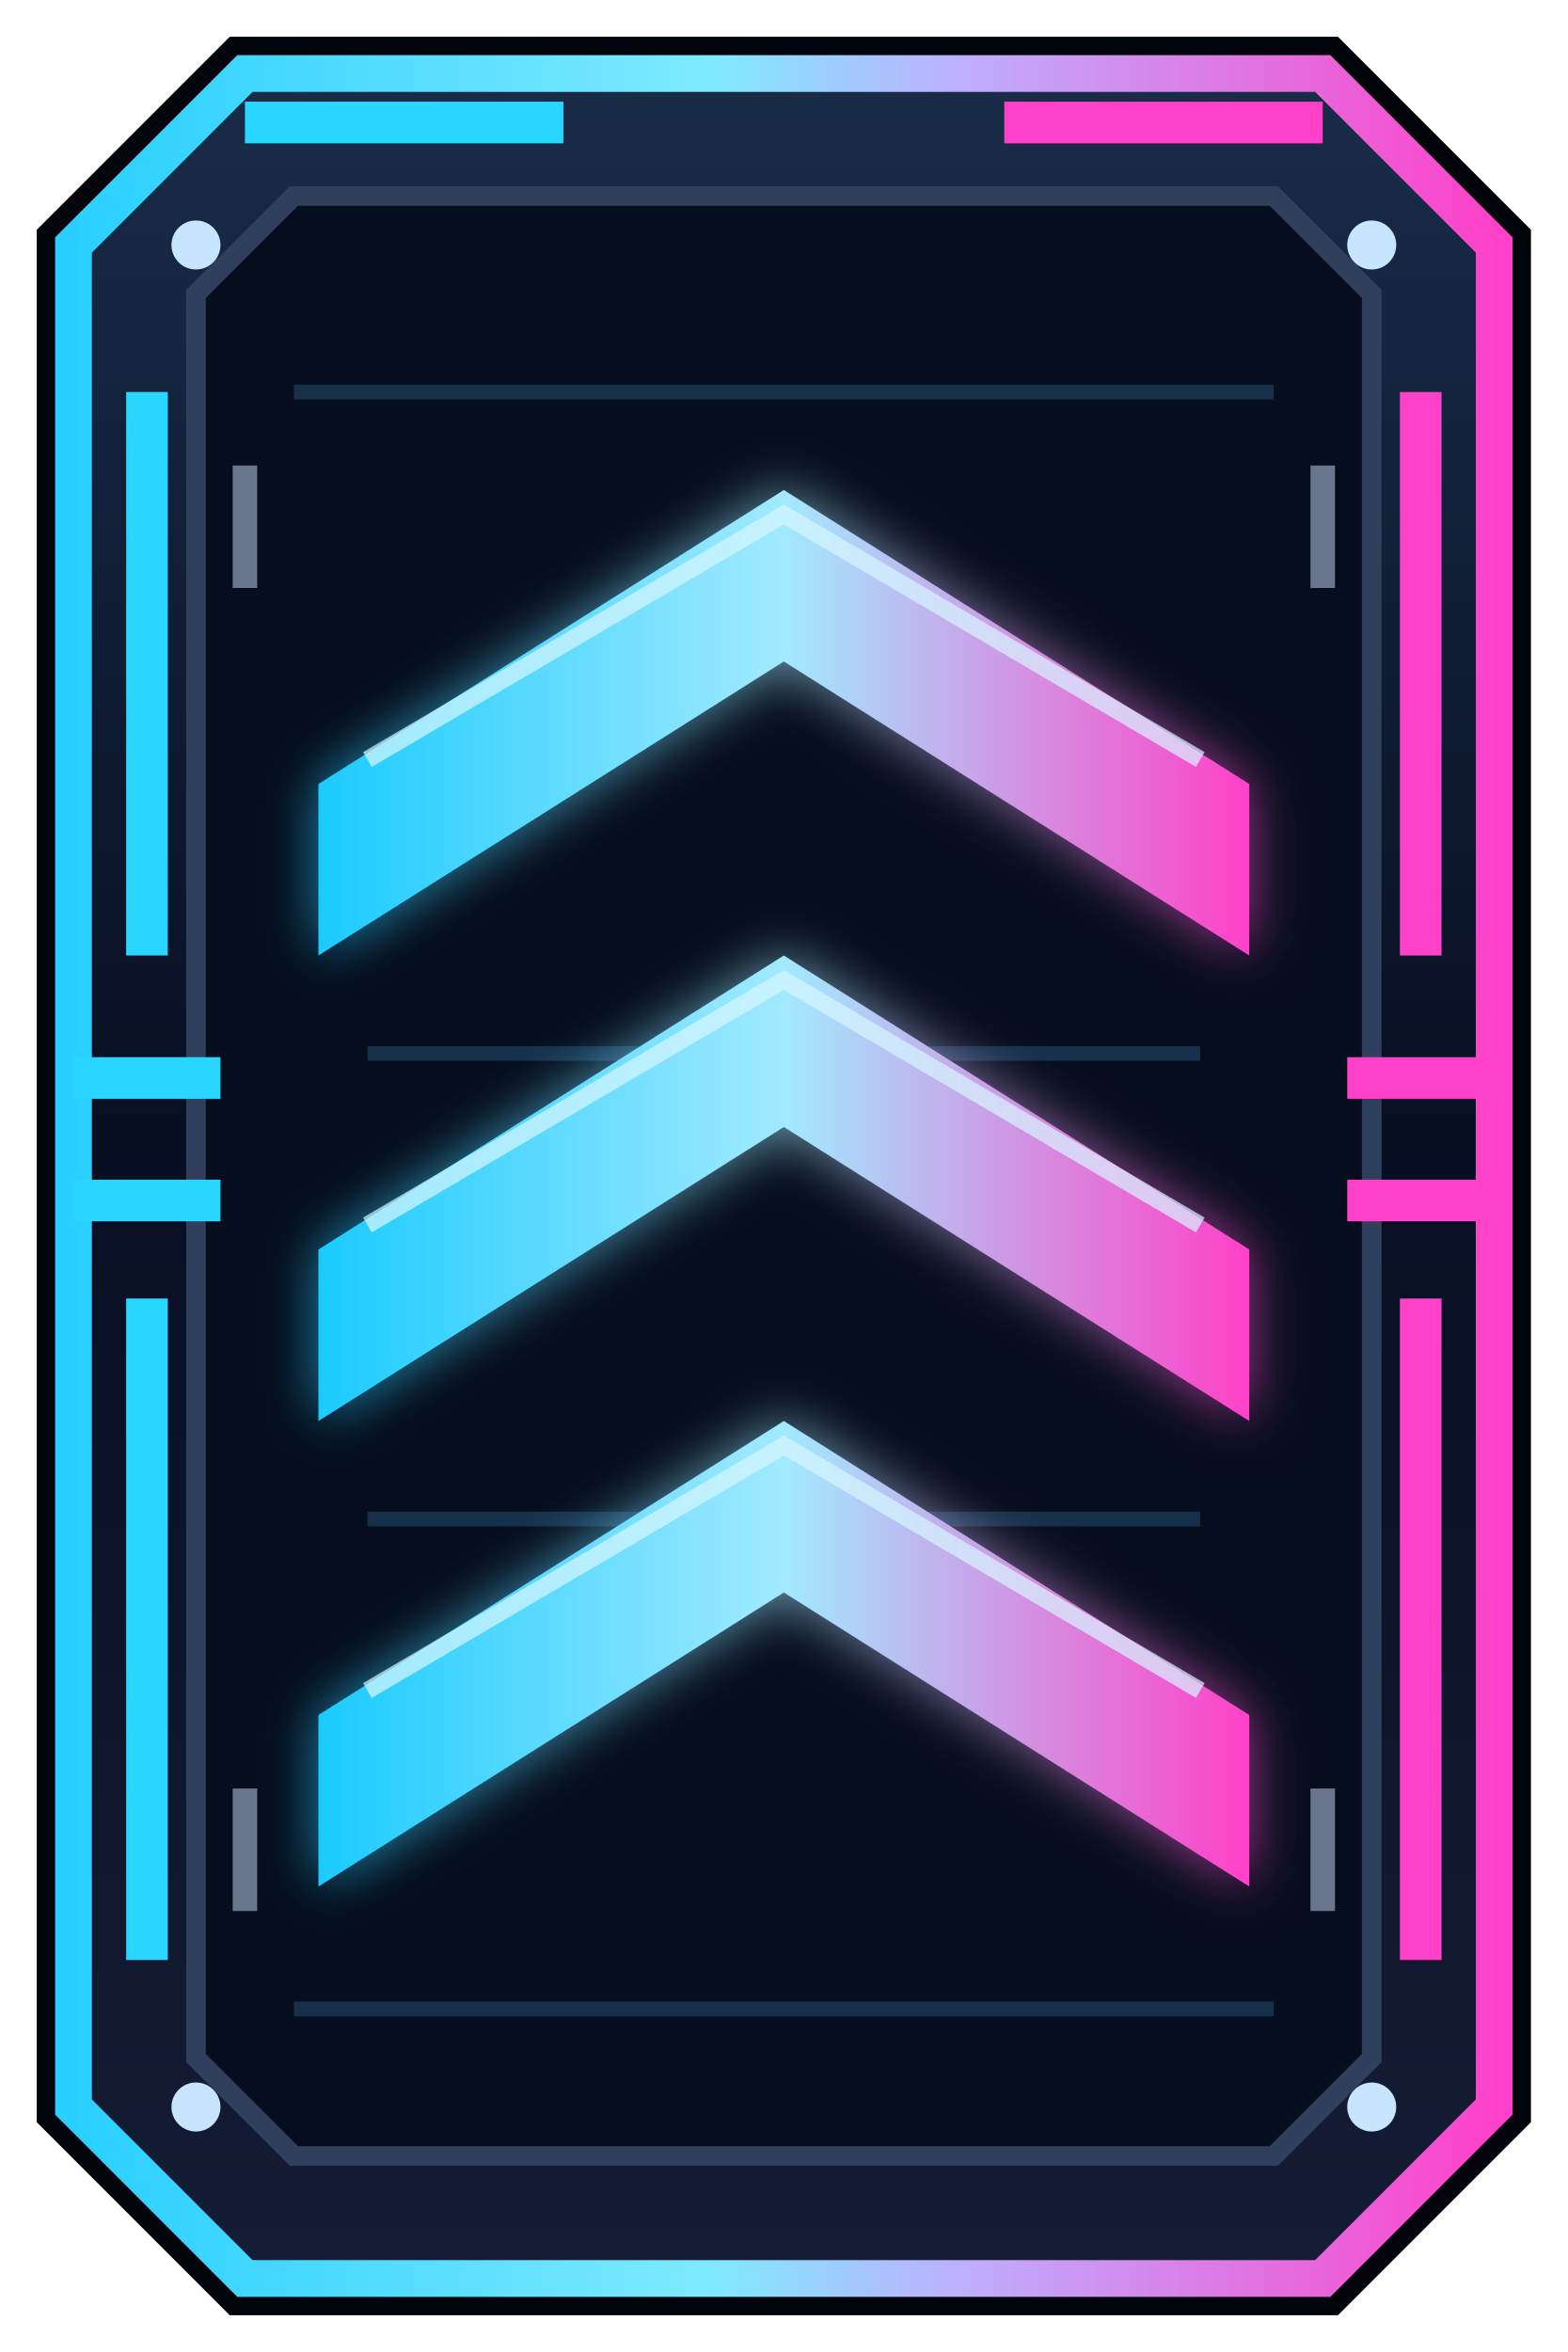
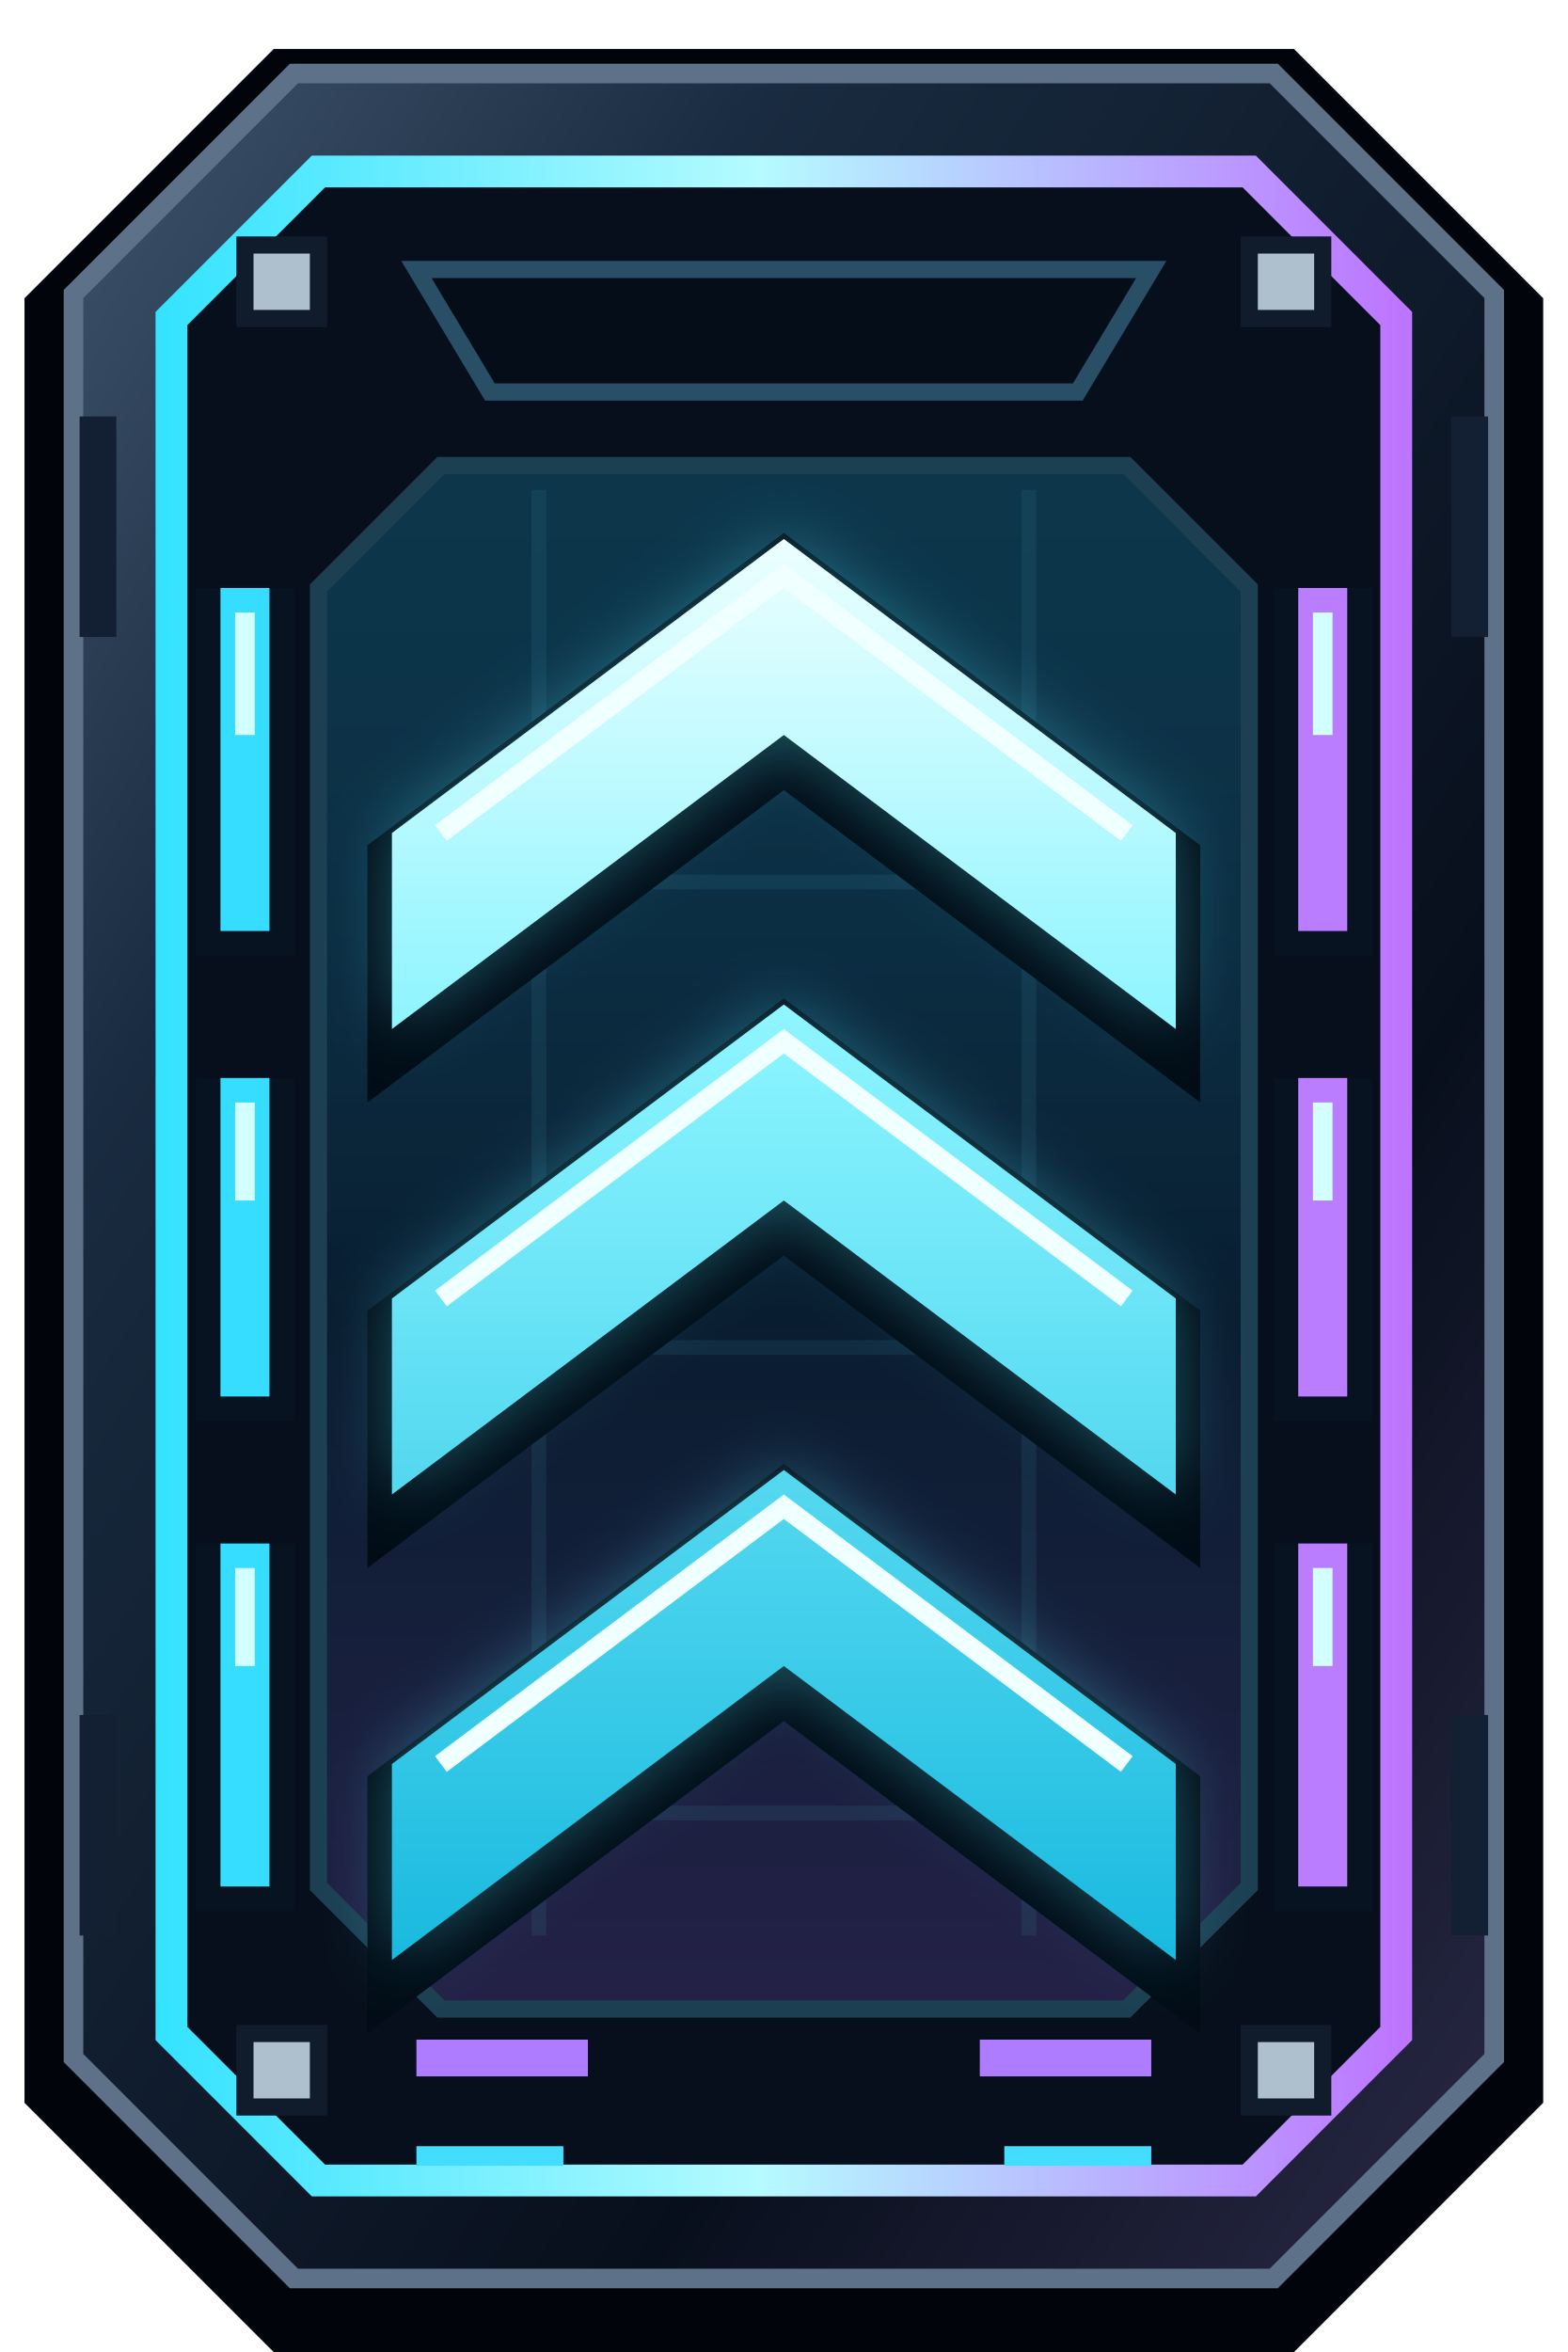
<svg xmlns="http://www.w3.org/2000/svg" width="192" height="288" viewBox="0 0 64 96">
  <defs>
-     <linearGradient id="metal" x2="0" y2="1">
-       <stop stop-color="#192c48" />
-       <stop offset=".48" stop-color="#080f23" />
-       <stop offset="1" stop-color="#151c35" />
+     <linearGradient id="metal" x1="0" y1="0" x2="1" y2="1">
+       <stop stop-color="#40556d" />
+       <stop offset=".25" stop-color="#192b40" />
+       <stop offset=".7" stop-color="#080f1c" />
+       <stop offset="1" stop-color="#2b2947" />
    </linearGradient>
    <linearGradient id="neon">
-       <stop stop-color="#29cfff" />
-       <stop offset=".45" stop-color="#7feaff" />
-       <stop offset=".62" stop-color="#bdb0ff" />
-       <stop offset="1" stop-color="#ff40c8" />
+       <stop stop-color="#36e3ff" />
+       <stop offset=".48" stop-color="#b5fbff" />
+       <stop offset="1" stop-color="#bd75ff" />
    </linearGradient>
-     <linearGradient id="arrow">
-       <stop stop-color="#1acbff" />
-       <stop offset=".5" stop-color="#a2eaff" />
-       <stop offset="1" stop-color="#ff40c8" />
+     <linearGradient id="arrow" x1="0" y1="0" x2="0" y2="1">
+       <stop stop-color="#edffff" />
+       <stop offset=".36" stop-color="#89f4ff" />
+       <stop offset="1" stop-color="#18b9df" />
    </linearGradient>
-     <filter id="glow" x="-40%" y="-40%" width="180%" height="180%">
-       <feGaussianBlur stdDeviation="1.1" />
+     <linearGradient id="core" x1="0" y1="0" x2="0" y2="1">
+       <stop stop-color="#11506a" stop-opacity=".6" />
+       <stop offset=".55" stop-color="#091d30" />
+       <stop offset="1" stop-color="#242147" />
+     </linearGradient>
+     <filter id="glow" x="-25%" y="-25%" width="150%" height="150%">
+       <feGaussianBlur stdDeviation="1.3" />
    </filter>
-     <path id="shell" d="M10 3H54L61 10V86L54 93H10L3 86V10Z" />
-     <path id="arrows" d="M13 32L32 20L51 32V39L32 27L13 39Z M13 51L32 39L51 51V58L32 46L13 58Z M13 70L32 58L51 70V77L32 65L13 77Z" />
+     <path id="shell" d="M12 3H52L61 12V84L52 93H12L3 84V12Z" />
+     <path id="arrows" d="M16 34L32 22L48 34V42L32 30L16 42Z M16 53L32 41L48 53V61L32 49L16 61Z M16 72L32 60L48 72V80L32 68L16 80Z" />
  </defs>
-   <use href="#shell" fill="#020712" stroke="#02040c" stroke-width="3" />
-   <use href="#shell" fill="url(#metal)" stroke="url(#neon)" stroke-width="1.5" />
-   <path d="M12 8H52L56 12V84L52 88H12L8 84V12Z" fill="#060d1c" stroke="#30405c" stroke-width=".8" />
-   <path d="M12 16H52 M12 82H52 M15 43H49 M15 62H49" stroke="#16304a" stroke-width=".6" />
-   <path d="M6 16V39M6 53V80M10 5H23 M3 44H9 M3 49H9" fill="none" stroke="#29d6ff" stroke-width="1.7" />
-   <path d="M58 16V39M58 53V80M41 5H54 M55 44H61 M55 49H61" fill="none" stroke="#ff40c8" stroke-width="1.7" />
-   <use href="#arrows" fill="url(#arrow)" opacity=".65" filter="url(#glow)" />
+   <use href="#shell" transform="translate(0 1)" fill="#01040a" stroke="#01040a" stroke-width="4" />
+   <use href="#shell" fill="url(#metal)" stroke="#5d7188" stroke-width=".8" />
+   <path d="M13 7H51L57 13V83L51 89H13L7 83V13Z" fill="#070f1c" stroke="url(#neon)" stroke-width="1.3" />
+   <path d="M18 19H46L51 24V77L46 82H18L13 77V24Z" fill="url(#core)" stroke="#1c4052" stroke-width=".7" />
+   <path d="M19 36H45M19 55H45M19 74H45M22 20V79M42 20V79" stroke="#4197ac" stroke-opacity=".13" stroke-width=".6" />
+   <path d="M10 24V39M10 44V58M10 63V78 M54 24V39M54 44V58M54 63V78" stroke="#071321" stroke-width="4" />
+   <path d="M10 24V38M10 44V57M10 63V77" stroke="#37ddff" stroke-width="2" />
+   <path d="M54 24V38M54 44V57M54 63V77" stroke="#bb7dff" stroke-width="2" />
+   <path d="M10 25V30M10 45V49M10 64V68 M54 25V30M54 45V49M54 64V68" stroke="#d2ffff" stroke-width=".8" />
+   <path d="M17 11H47L44 16H20Z" fill="#050d19" stroke="#284f66" stroke-width=".7" />
+   <path d="M22 13H27M30 13H35M38 13H42" stroke="url(#neon)" stroke-width="1.4" />
+   <use href="#arrows" transform="translate(0 1)" fill="#02111b" stroke="#010c16" stroke-width="2" />
+   <use href="#arrows" fill="#52e8ff" opacity=".35" filter="url(#glow)" />
  <use href="#arrows" fill="url(#arrow)" />
-   <path d="M15 31L32 21L49 31 M15 50L32 40L49 50 M15 69L32 59L49 69" fill="none" stroke="#d7f7ff" stroke-width=".7" opacity=".7" />
-   <path d="M13 11H22 M26 11H30 M34 11H38 M42 11H51" stroke="url(#neon)" stroke-width="2" />
-   <path d="M14 85H24 M28 85H36 M40 85H50" stroke="url(#neon)" stroke-width="1.5" />
-   <path d="M10 19V24 M10 73V78 M54 19V24 M54 73V78" stroke="#69768e" stroke-width="1" />
-   <g fill="#c8e5ff">
-     <circle cx="8" cy="10" r="1" />
-     <circle cx="56" cy="10" r="1" />
-     <circle cx="8" cy="86" r="1" />
-     <circle cx="56" cy="86" r="1" />
+   <path d="M18 34L32 23.5L46 34 M18 53L32 42.5L46 53 M18 72L32 61.5L46 72" fill="none" stroke="#f0ffff" stroke-width=".8" />
+   <path d="M17 84H24M40 84H47" stroke="#ae7cff" stroke-width="1.5" />
+   <path d="M17 88H23M41 88H47" stroke="#42ddff" stroke-width=".8" />
+   <path d="M4 17V26M4 70V79M60 17V26M60 70V79" stroke="#131f33" stroke-width="1.5" />
+   <g fill="#aec0cd" stroke="#101b2b" stroke-width=".7">
+     <path d="M10 10H13V13H10Z M51 10H54V13H51Z M10 83H13V86H10Z M51 83H54V86H51Z" />
  </g>
</svg>
